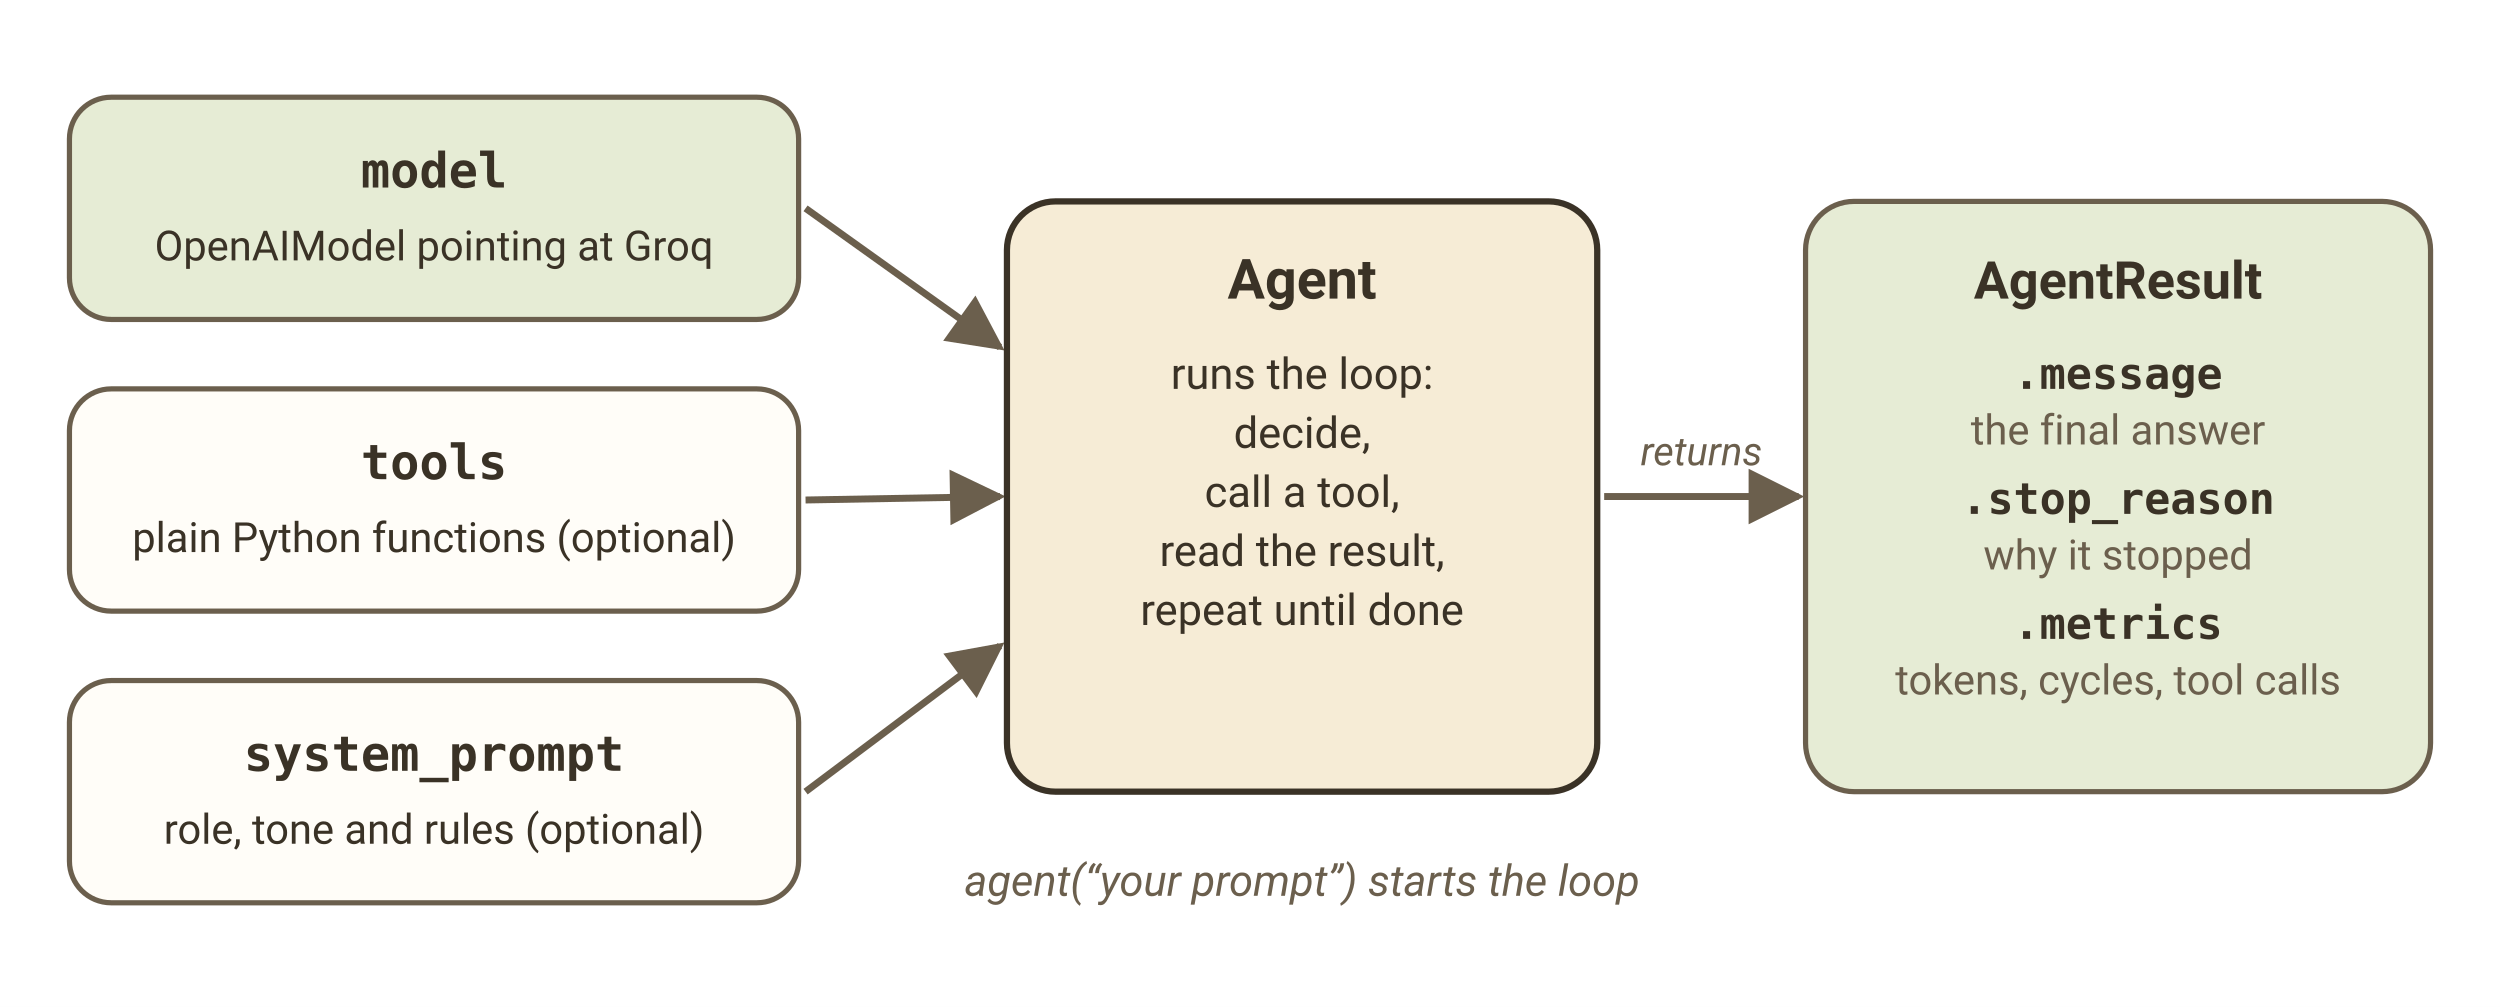
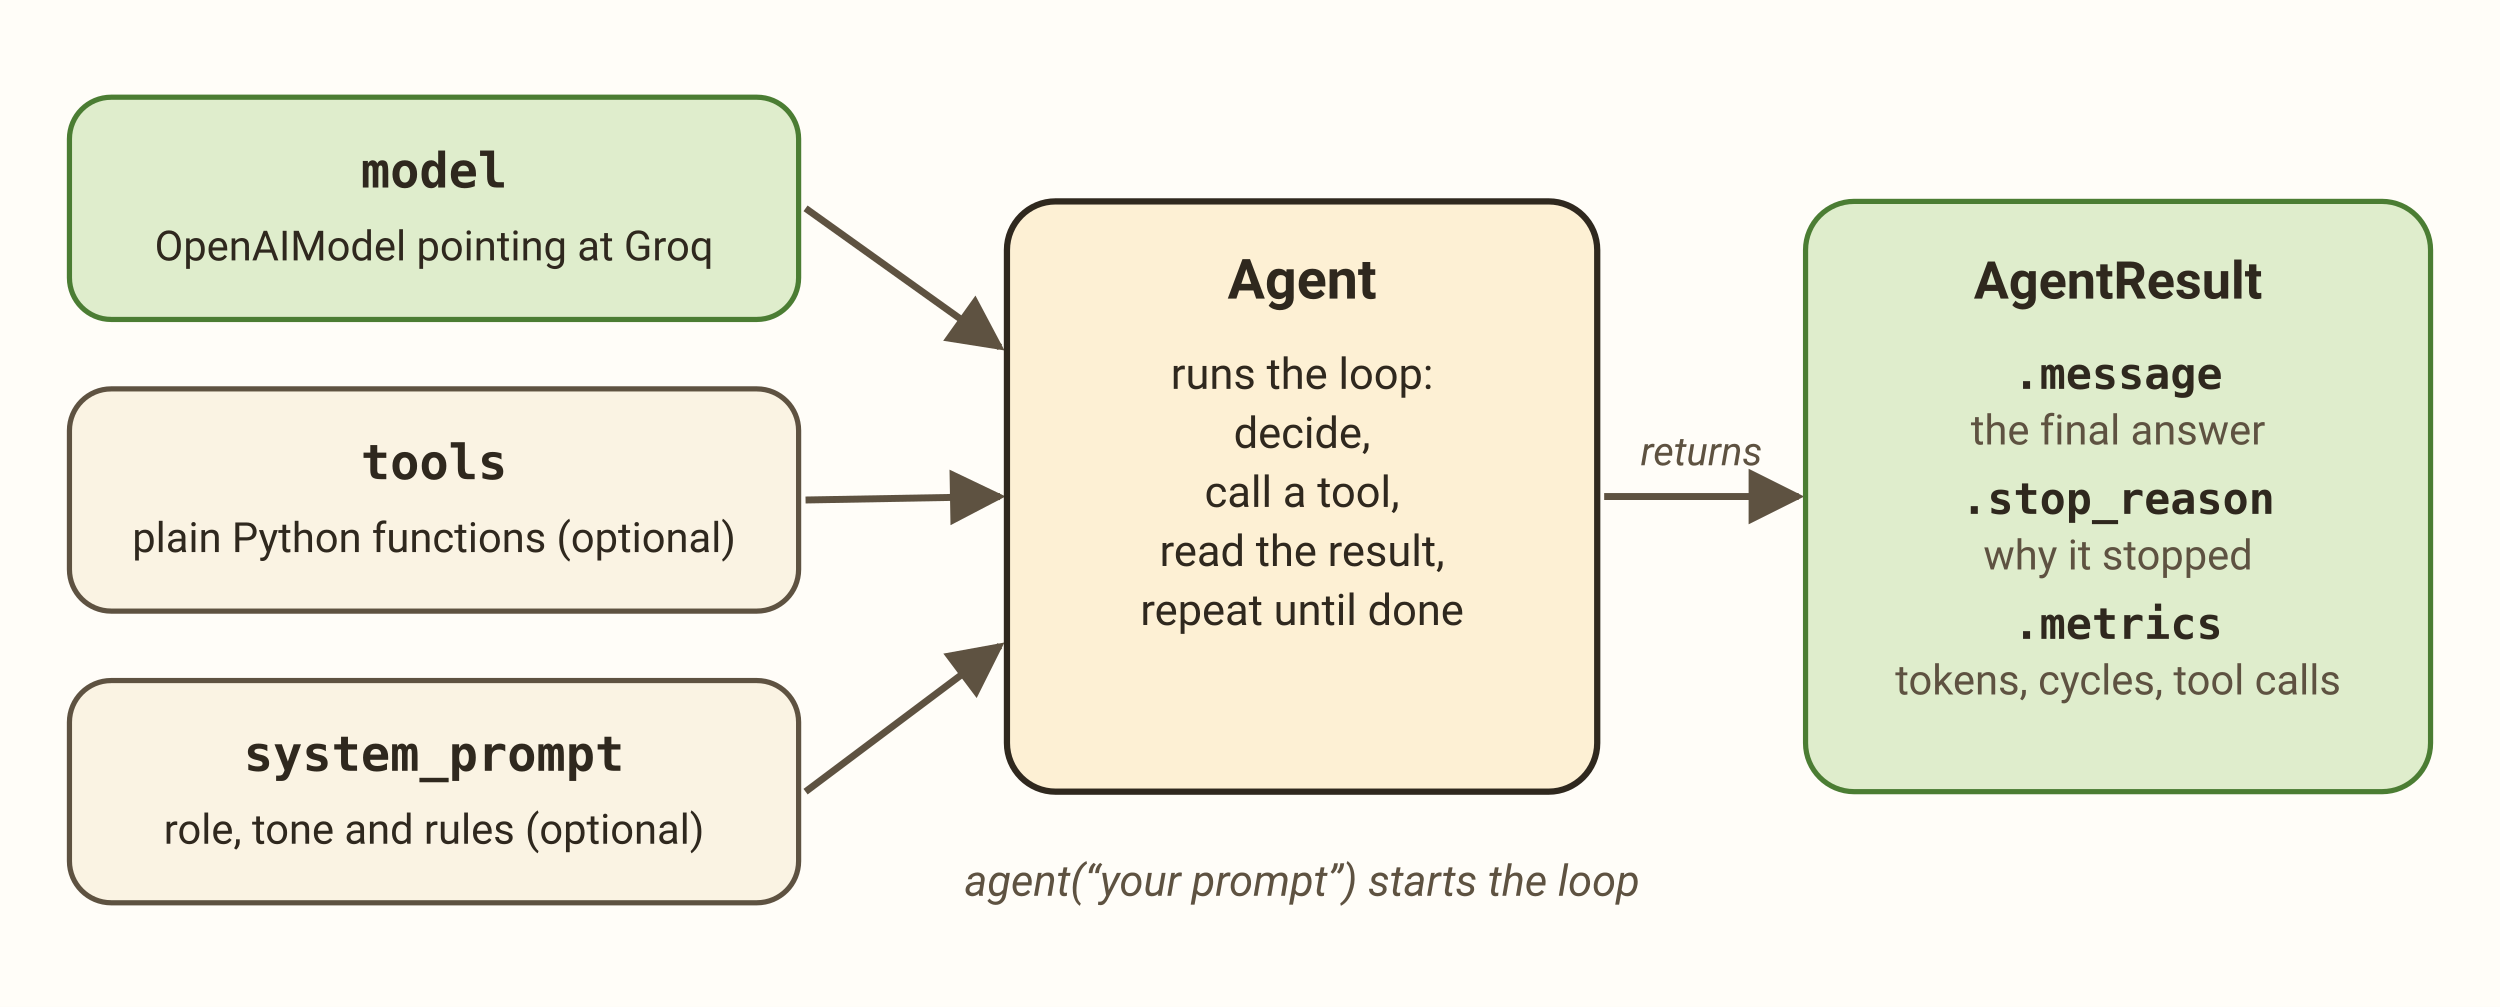
<svg xmlns="http://www.w3.org/2000/svg" viewBox="0 0 720 290" width="720" height="290" font-family="system-ui, -apple-system, 'Segoe UI', Roboto, Helvetica, Arial, sans-serif" role="img">
  <defs>
    <marker id="ah-4f5d36" viewBox="0 0 10 10" refX="9" refY="5" markerWidth="8" markerHeight="8" orient="auto-start-reverse">
-       <path d="M0 0 L10 5 L0 10 z" fill="#6b5f4d" />
+       <path d="M0 0 L10 5 L0 10 z" fill="#5e5241" />
    </marker>
  </defs>
-   <rect width="720" height="290" fill="#ffffff" />
-   <rect x="20" y="28" width="210" height="64" rx="12" fill="#e6ecd5" stroke="#6b5f4d" stroke-width="1.5" />
-   <text x="125" y="54" font-size="14" font-weight="700" fill="#3a3226" text-anchor="middle" font-family="ui-monospace, SFMono-Regular, Menlo, Consolas, monospace" xml:space="preserve" style="white-space:pre">model</text>
-   <text x="125" y="75" font-size="12" font-weight="400" fill="#3a3226" text-anchor="middle">OpenAIModel pointing at Groq</text>
-   <rect x="20" y="112" width="210" height="64" rx="12" fill="#fffdf8" stroke="#6b5f4d" stroke-width="1.5" />
-   <text x="125" y="138" font-size="14" font-weight="700" fill="#3a3226" text-anchor="middle" font-family="ui-monospace, SFMono-Regular, Menlo, Consolas, monospace" xml:space="preserve" style="white-space:pre">tools</text>
-   <text x="125" y="159" font-size="12" font-weight="400" fill="#3a3226" text-anchor="middle">plain Python functions (optional)</text>
-   <rect x="20" y="196" width="210" height="64" rx="12" fill="#fffdf8" stroke="#6b5f4d" stroke-width="1.5" />
-   <text x="125" y="222" font-size="14" font-weight="700" fill="#3a3226" text-anchor="middle" font-family="ui-monospace, SFMono-Regular, Menlo, Consolas, monospace" xml:space="preserve" style="white-space:pre">system_prompt</text>
-   <text x="125" y="243" font-size="12" font-weight="400" fill="#3a3226" text-anchor="middle">role, tone and rules (optional)</text>
-   <line x1="232" y1="60" x2="288" y2="100" stroke="#6b5f4d" stroke-width="2" marker-end="url(#ah-4f5d36)" />
-   <line x1="232" y1="144" x2="288" y2="143" stroke="#6b5f4d" stroke-width="2" marker-end="url(#ah-4f5d36)" />
-   <line x1="232" y1="228" x2="288" y2="186" stroke="#6b5f4d" stroke-width="2" marker-end="url(#ah-4f5d36)" />
-   <rect x="290" y="58" width="170" height="170" rx="14" fill="#f6ecd6" stroke="#3a3226" stroke-width="1.8" />
-   <text x="375" y="86" font-size="16" font-weight="700" fill="#3a3226" text-anchor="middle">Agent</text>
-   <text x="375" y="112" font-size="12.5" font-weight="400" fill="#3a3226" text-anchor="middle">runs the loop:</text>
-   <text x="375" y="129" font-size="12.5" font-weight="400" fill="#3a3226" text-anchor="middle">decide,</text>
-   <text x="375" y="146" font-size="12.5" font-weight="400" fill="#3a3226" text-anchor="middle">call a tool,</text>
-   <text x="375" y="163" font-size="12.5" font-weight="400" fill="#3a3226" text-anchor="middle">read the result,</text>
-   <text x="375" y="180" font-size="12.5" font-weight="400" fill="#3a3226" text-anchor="middle">repeat until done</text>
-   <line x1="462" y1="143" x2="518" y2="143" stroke="#6b5f4d" stroke-width="2" marker-end="url(#ah-4f5d36)" />
-   <text x="490" y="134" font-size="11.5" font-weight="400" fill="#6b5f4d" text-anchor="middle" font-style="italic">returns</text>
-   <rect x="520" y="58" width="180" height="170" rx="14" fill="#e6ecd5" stroke="#6b5f4d" stroke-width="1.5" />
-   <text x="610" y="86" font-size="15" font-weight="700" fill="#3a3226" text-anchor="middle">AgentResult</text>
-   <text x="610" y="112" font-size="12.5" font-weight="700" fill="#3a3226" text-anchor="middle" font-family="ui-monospace, SFMono-Regular, Menlo, Consolas, monospace" xml:space="preserve" style="white-space:pre">.message</text>
-   <text x="610" y="128" font-size="12" font-weight="400" fill="#6b5f4d" text-anchor="middle">the final answer</text>
-   <text x="610" y="148" font-size="12.5" font-weight="700" fill="#3a3226" text-anchor="middle" font-family="ui-monospace, SFMono-Regular, Menlo, Consolas, monospace" xml:space="preserve" style="white-space:pre">.stop_reason</text>
-   <text x="610" y="164" font-size="12" font-weight="400" fill="#6b5f4d" text-anchor="middle">why it stopped</text>
-   <text x="610" y="184" font-size="12.5" font-weight="700" fill="#3a3226" text-anchor="middle" font-family="ui-monospace, SFMono-Regular, Menlo, Consolas, monospace" xml:space="preserve" style="white-space:pre">.metrics</text>
-   <text x="610" y="200" font-size="12" font-weight="400" fill="#6b5f4d" text-anchor="middle">tokens, cycles, tool calls</text>
-   <text x="375" y="258" font-size="12.5" font-weight="400" fill="#6b5f4d" text-anchor="middle" font-style="italic">agent(“your prompt”) starts the loop</text>
+   <rect width="720" height="290" fill="#fffdf8" />
+   <rect x="20" y="28" width="210" height="64" rx="12" fill="#dfedcc" stroke="#4b7d33" stroke-width="1.5" />
+   <text x="125" y="54" font-size="14" font-weight="700" fill="#2f281e" text-anchor="middle" font-family="ui-monospace, SFMono-Regular, Menlo, Consolas, monospace" xml:space="preserve" style="white-space:pre">model</text>
+   <text x="125" y="75" font-size="12" font-weight="400" fill="#2f281e" text-anchor="middle">OpenAIModel pointing at Groq</text>
+   <rect x="20" y="112" width="210" height="64" rx="12" fill="#faf3e3" stroke="#5e5241" stroke-width="1.5" />
+   <text x="125" y="138" font-size="14" font-weight="700" fill="#2f281e" text-anchor="middle" font-family="ui-monospace, SFMono-Regular, Menlo, Consolas, monospace" xml:space="preserve" style="white-space:pre">tools</text>
+   <text x="125" y="159" font-size="12" font-weight="400" fill="#2f281e" text-anchor="middle">plain Python functions (optional)</text>
+   <rect x="20" y="196" width="210" height="64" rx="12" fill="#faf3e3" stroke="#5e5241" stroke-width="1.5" />
+   <text x="125" y="222" font-size="14" font-weight="700" fill="#2f281e" text-anchor="middle" font-family="ui-monospace, SFMono-Regular, Menlo, Consolas, monospace" xml:space="preserve" style="white-space:pre">system_prompt</text>
+   <text x="125" y="243" font-size="12" font-weight="400" fill="#2f281e" text-anchor="middle">role, tone and rules (optional)</text>
+   <line x1="232" y1="60" x2="288" y2="100" stroke="#5e5241" stroke-width="2" marker-end="url(#ah-4f5d36)" />
+   <line x1="232" y1="144" x2="288" y2="143" stroke="#5e5241" stroke-width="2" marker-end="url(#ah-4f5d36)" />
+   <line x1="232" y1="228" x2="288" y2="186" stroke="#5e5241" stroke-width="2" marker-end="url(#ah-4f5d36)" />
+   <rect x="290" y="58" width="170" height="170" rx="14" fill="#fdf0d4" stroke="#2f281e" stroke-width="1.8" />
+   <text x="375" y="86" font-size="16" font-weight="700" fill="#2f281e" text-anchor="middle">Agent</text>
+   <text x="375" y="112" font-size="12.5" font-weight="400" fill="#2f281e" text-anchor="middle">runs the loop:</text>
+   <text x="375" y="129" font-size="12.5" font-weight="400" fill="#2f281e" text-anchor="middle">decide,</text>
+   <text x="375" y="146" font-size="12.5" font-weight="400" fill="#2f281e" text-anchor="middle">call a tool,</text>
+   <text x="375" y="163" font-size="12.5" font-weight="400" fill="#2f281e" text-anchor="middle">read the result,</text>
+   <text x="375" y="180" font-size="12.5" font-weight="400" fill="#2f281e" text-anchor="middle">repeat until done</text>
+   <line x1="462" y1="143" x2="518" y2="143" stroke="#5e5241" stroke-width="2" marker-end="url(#ah-4f5d36)" />
+   <text x="490" y="134" font-size="11.5" font-weight="400" fill="#5e5241" text-anchor="middle" font-style="italic">returns</text>
+   <rect x="520" y="58" width="180" height="170" rx="14" fill="#dfedcc" stroke="#4b7d33" stroke-width="1.5" />
+   <text x="610" y="86" font-size="15" font-weight="700" fill="#2f281e" text-anchor="middle">AgentResult</text>
+   <text x="610" y="112" font-size="12.5" font-weight="700" fill="#2f281e" text-anchor="middle" font-family="ui-monospace, SFMono-Regular, Menlo, Consolas, monospace" xml:space="preserve" style="white-space:pre">.message</text>
+   <text x="610" y="128" font-size="12" font-weight="400" fill="#5e5241" text-anchor="middle">the final answer</text>
+   <text x="610" y="148" font-size="12.5" font-weight="700" fill="#2f281e" text-anchor="middle" font-family="ui-monospace, SFMono-Regular, Menlo, Consolas, monospace" xml:space="preserve" style="white-space:pre">.stop_reason</text>
+   <text x="610" y="164" font-size="12" font-weight="400" fill="#5e5241" text-anchor="middle">why it stopped</text>
+   <text x="610" y="184" font-size="12.5" font-weight="700" fill="#2f281e" text-anchor="middle" font-family="ui-monospace, SFMono-Regular, Menlo, Consolas, monospace" xml:space="preserve" style="white-space:pre">.metrics</text>
+   <text x="610" y="200" font-size="12" font-weight="400" fill="#5e5241" text-anchor="middle">tokens, cycles, tool calls</text>
+   <text x="375" y="258" font-size="12.5" font-weight="400" fill="#5e5241" text-anchor="middle" font-style="italic">agent(“your prompt”) starts the loop</text>
</svg>
